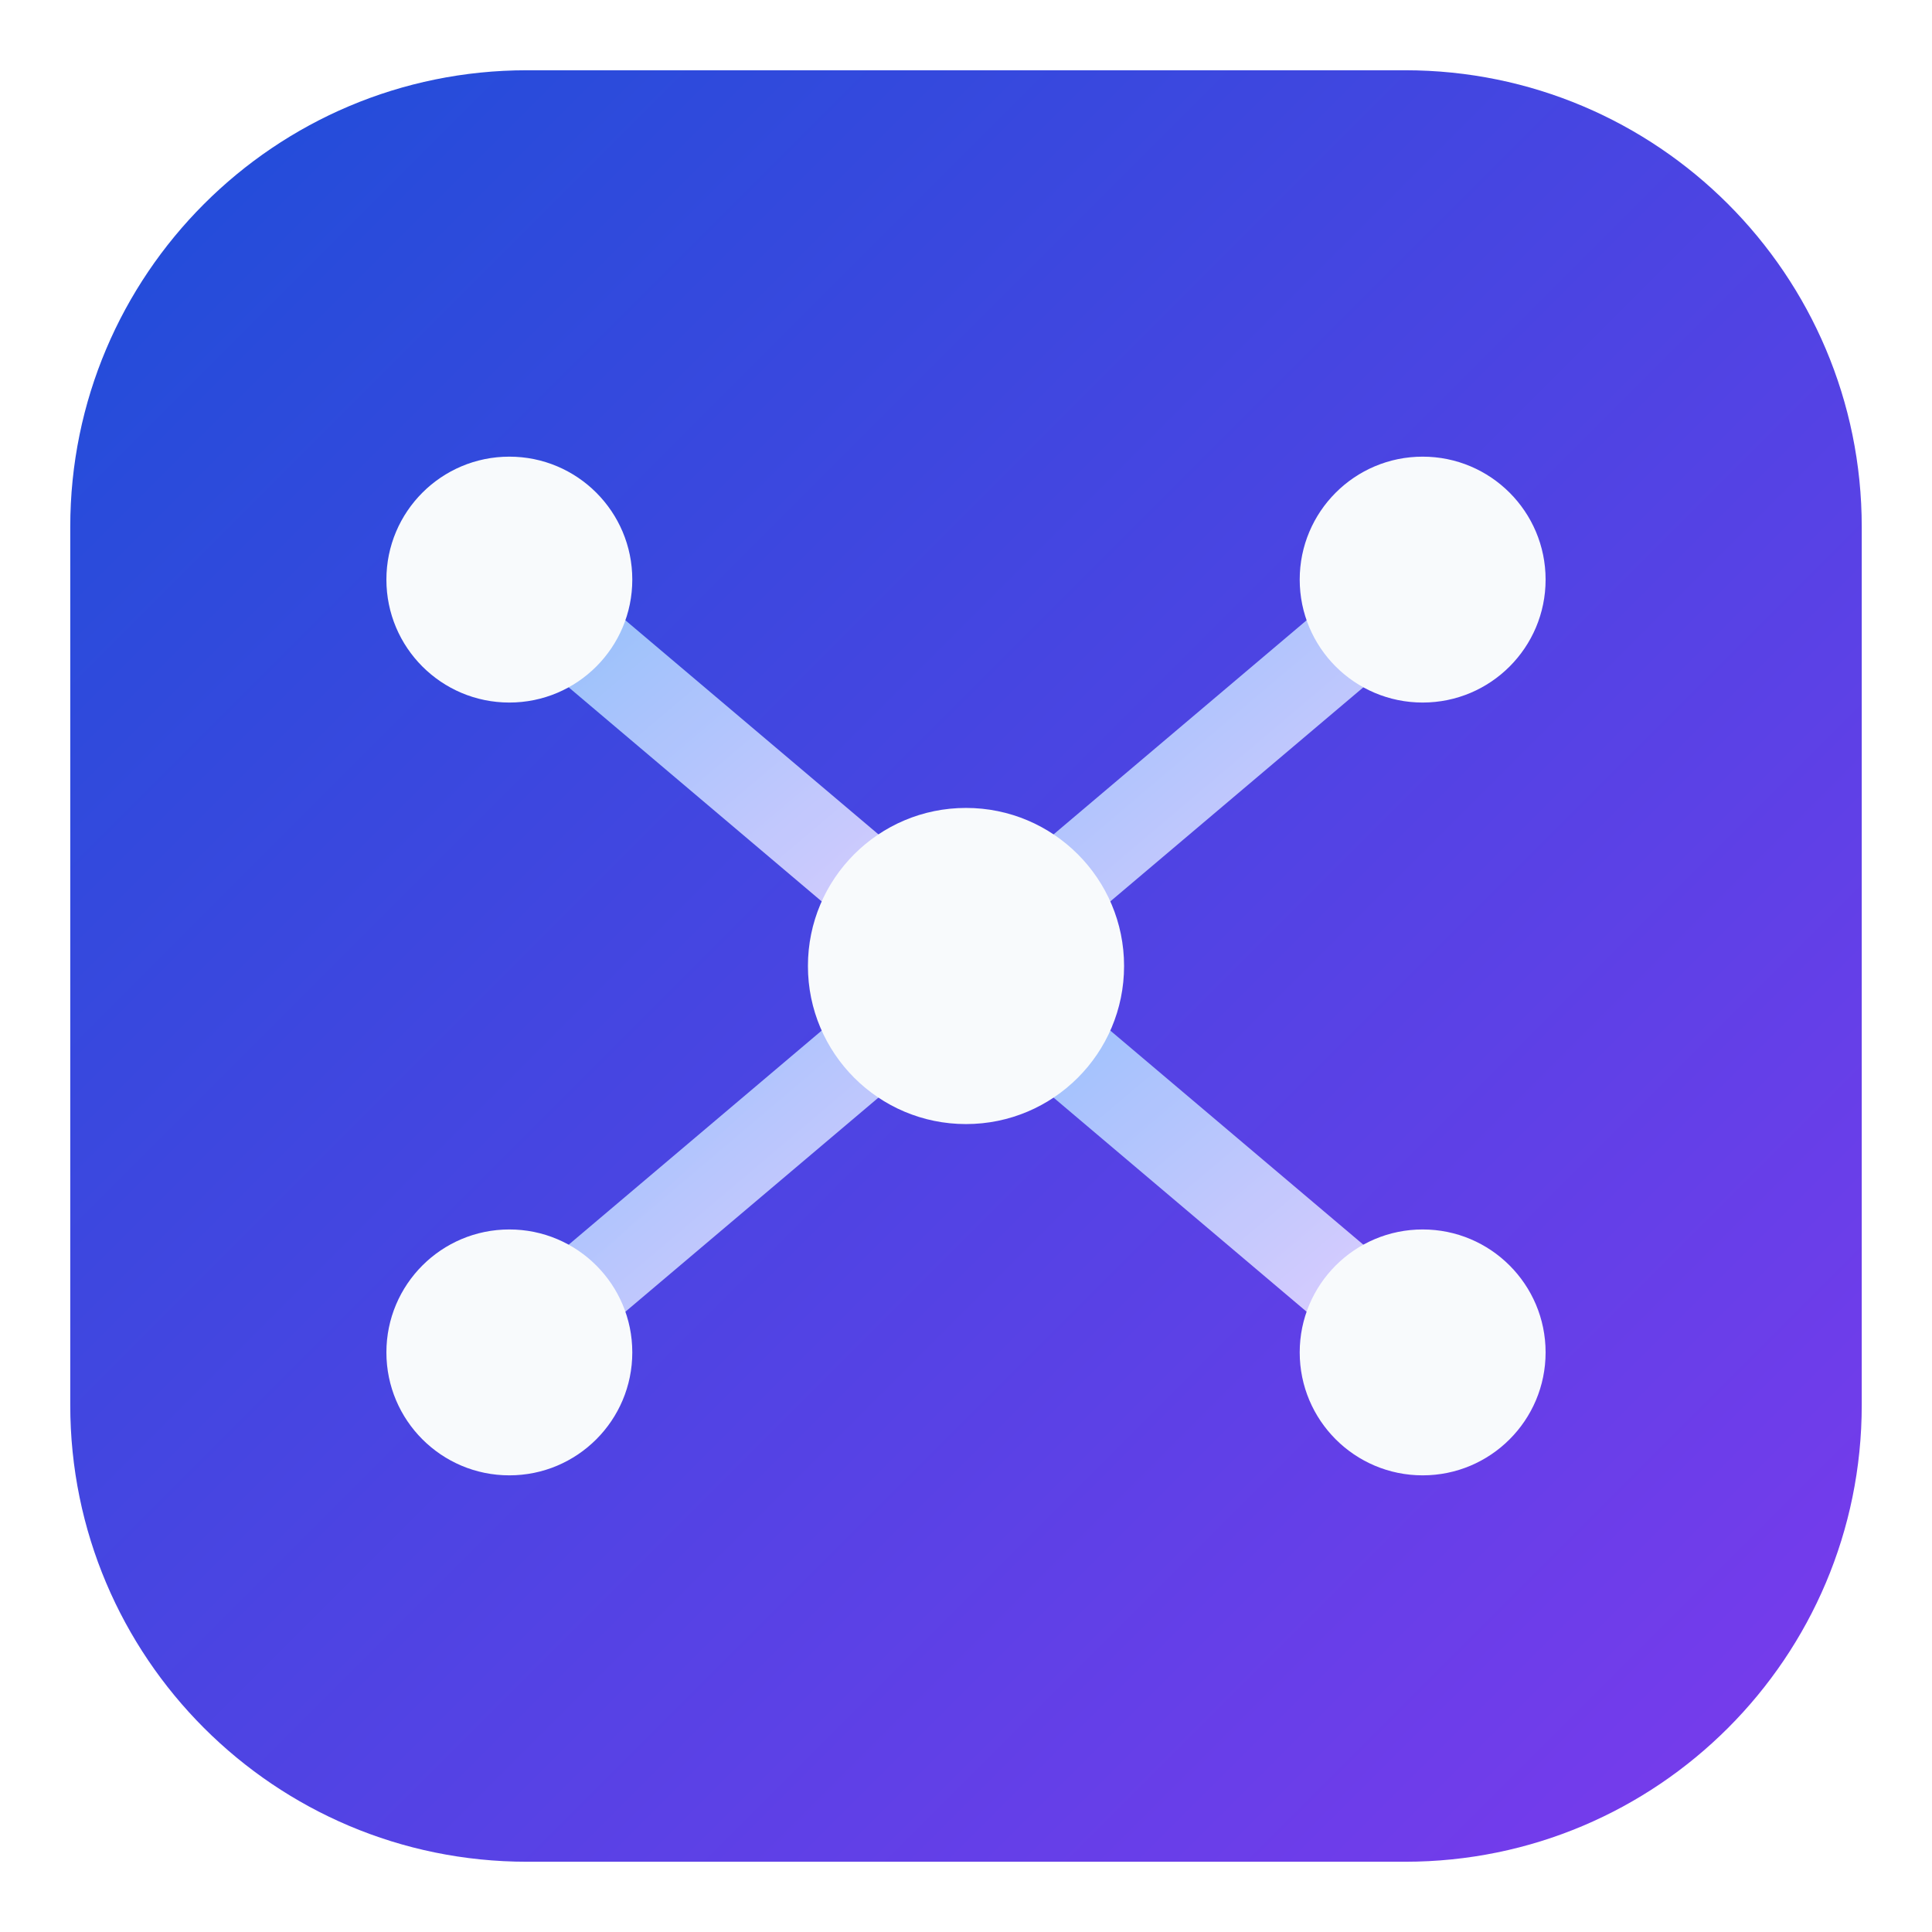
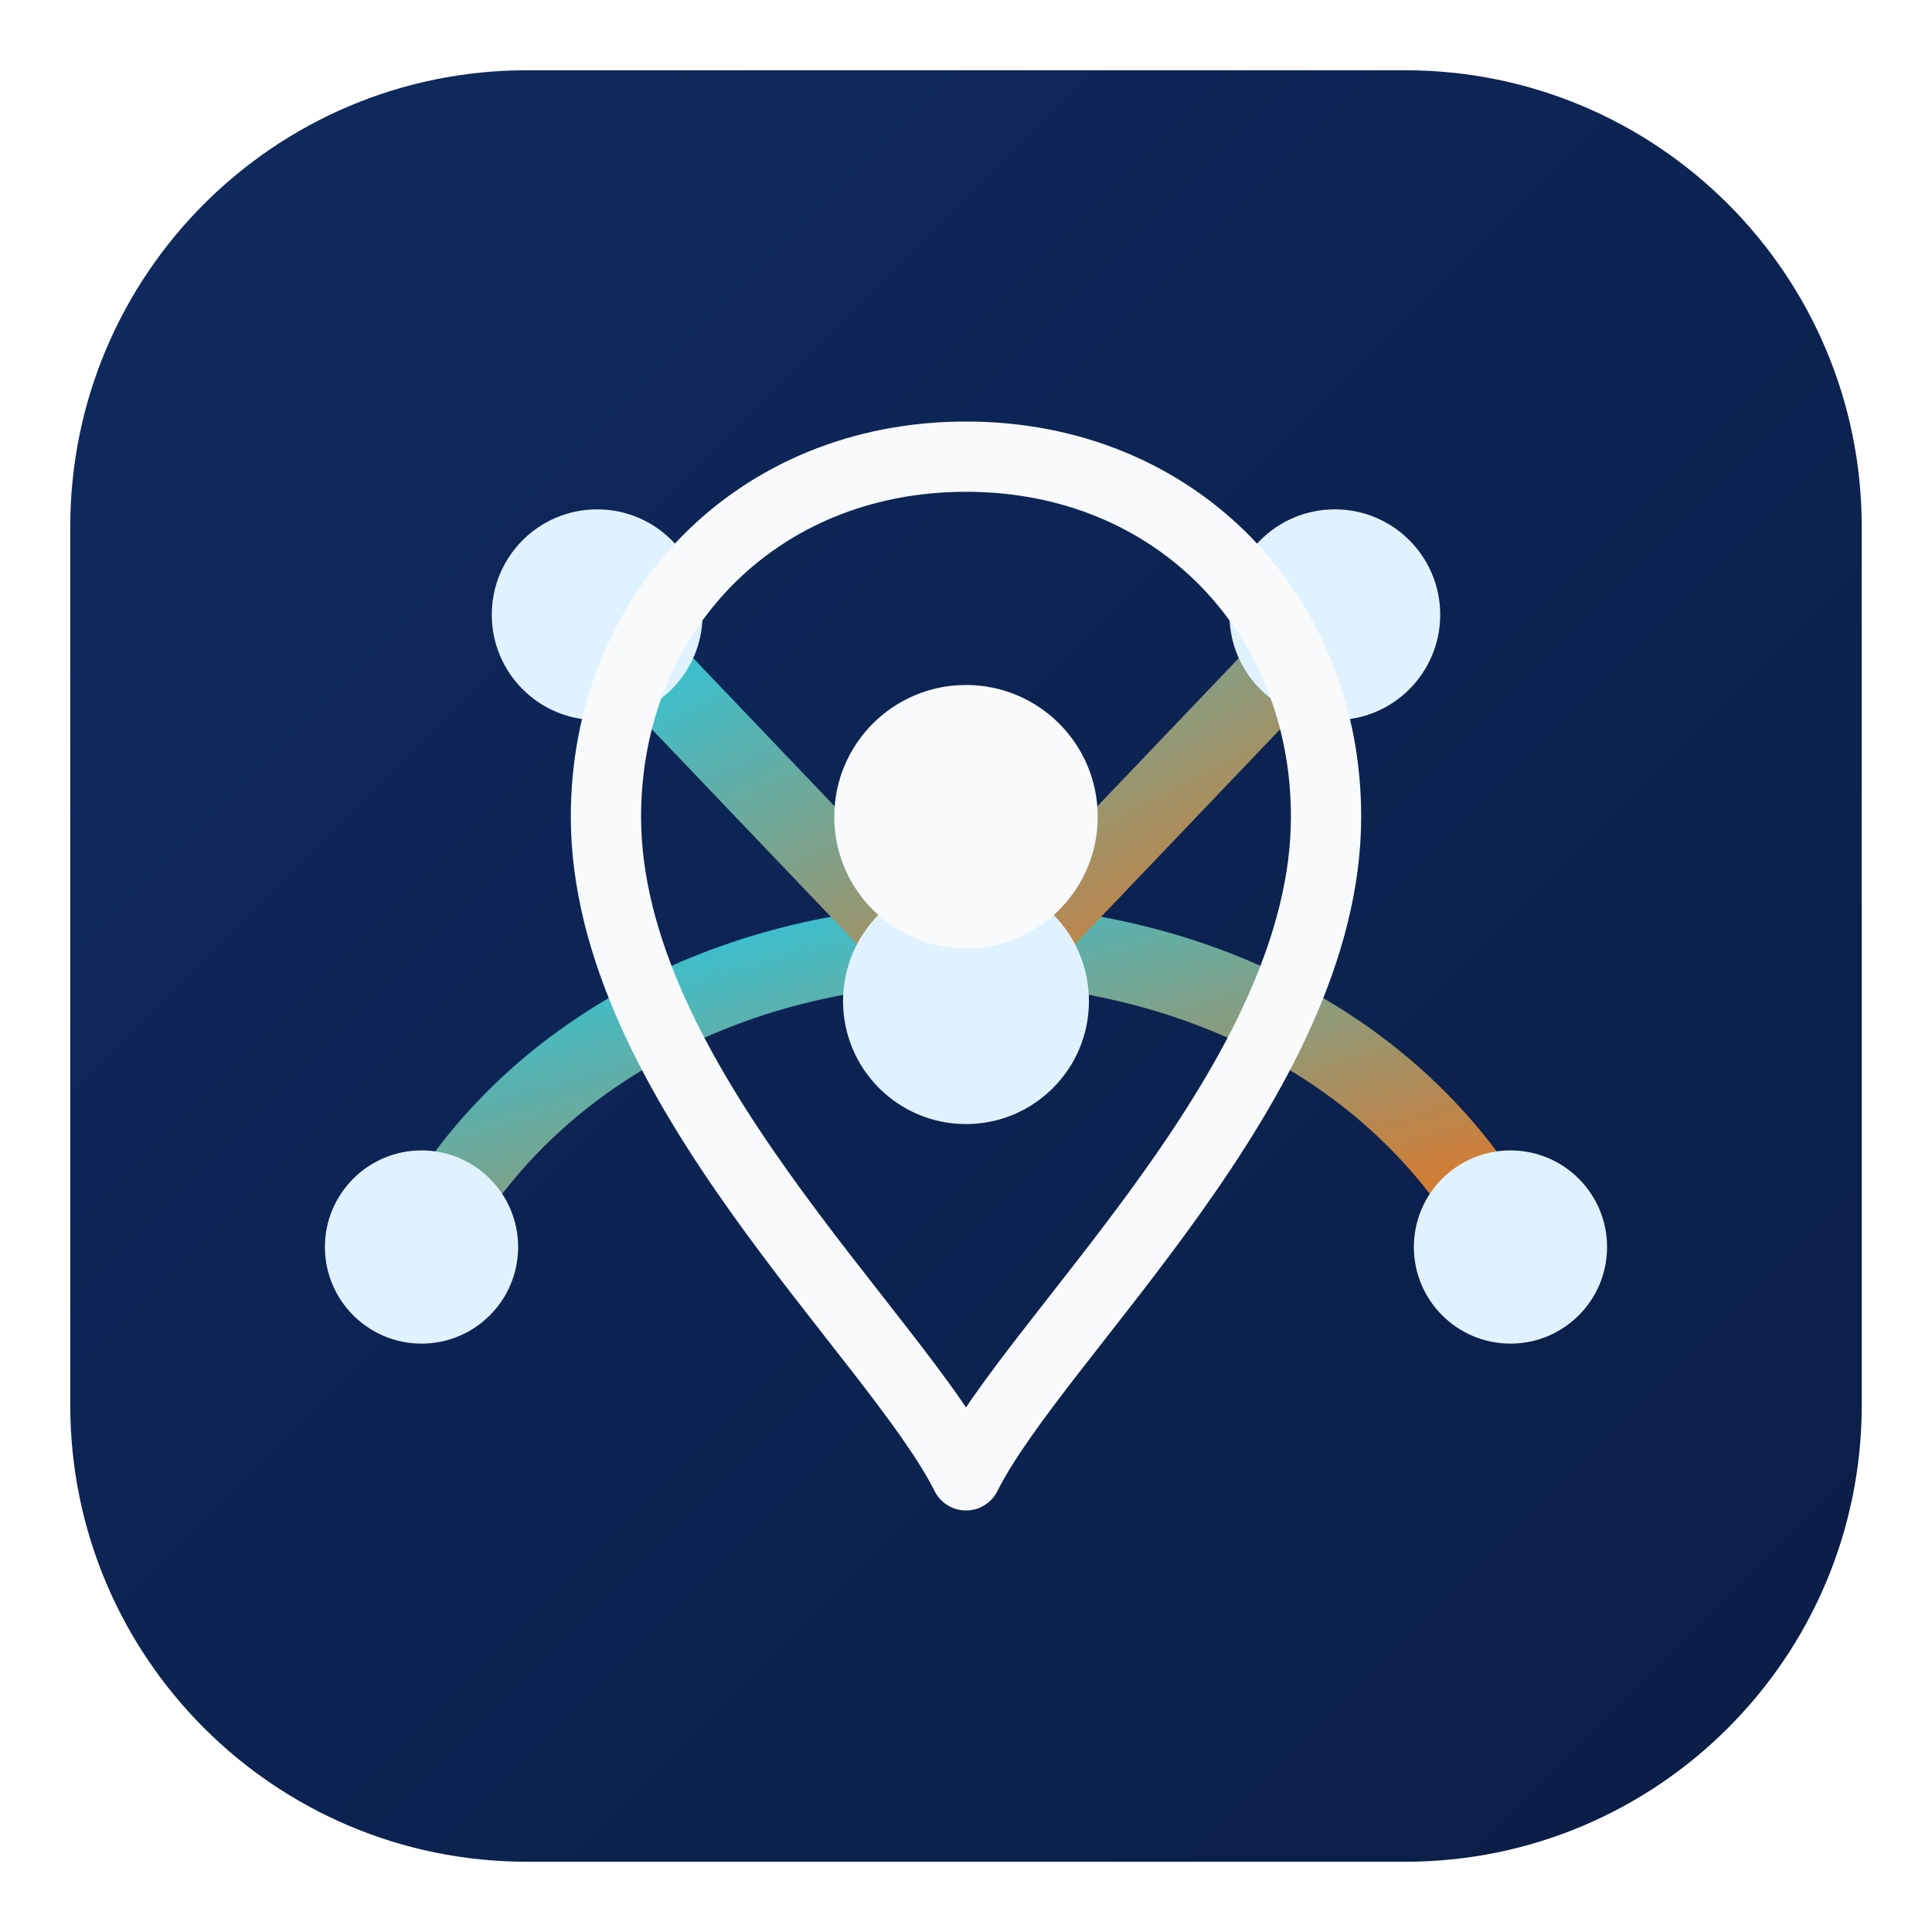
<svg xmlns="http://www.w3.org/2000/svg" viewBox="0 0 220 220" role="img" aria-label="EntraMap logo">
  <defs>
    <linearGradient id="bg" x1="0" y1="0" x2="1" y2="1">
-       <stop offset="0%" stop-color="#1d4ed8" />
-       <stop offset="100%" stop-color="#7c3aed" />
+       <stop offset="0%" stop-color="#0f2a5f" />
+       <stop offset="100%" stop-color="#0a1d45" />
    </linearGradient>
-     <linearGradient id="line" x1="0" y1="0" x2="1" y2="1">
-       <stop offset="0%" stop-color="#93c5fd" />
-       <stop offset="100%" stop-color="#e9d5ff" />
+     <linearGradient id="orbit" x1="0" y1="0" x2="1" y2="1">
+       <stop offset="0%" stop-color="#22d3ee" />
+       <stop offset="100%" stop-color="#f97316" />
    </linearGradient>
  </defs>
  <rect x="8" y="8" width="204" height="204" rx="52" fill="url(#bg)" />
-   <g stroke="url(#line)" stroke-width="10" stroke-linecap="round" fill="none" opacity="0.95">
-     <path d="M58 66 L110 110" />
-     <path d="M162 66 L110 110" />
-     <path d="M58 154 L110 110" />
-     <path d="M162 154 L110 110" />
-     <path d="M58 66 L58 154" />
+   <g fill="none" stroke="url(#orbit)" stroke-width="9" stroke-linecap="round" opacity="0.95">
+     <path d="M48 142 C72 96, 148 96, 172 142" />
+     <path d="M68 70 L110 114 L152 70" />
  </g>
-   <g fill="#f8fafc">
-     <circle cx="58" cy="66" r="14" />
-     <circle cx="162" cy="66" r="14" />
-     <circle cx="58" cy="154" r="14" />
-     <circle cx="162" cy="154" r="14" />
-     <circle cx="110" cy="110" r="18" />
+   <g fill="#e0f2fe">
+     <circle cx="68" cy="70" r="12" />
+     <circle cx="152" cy="70" r="12" />
+     <circle cx="110" cy="114" r="14" />
+     <circle cx="48" cy="142" r="11" />
+     <circle cx="172" cy="142" r="11" />
  </g>
+   <path d="M110 52 C86 52 69 70 69 93 C69 123 102 152 110 168 C118 152 151 123 151 93 C151 70 134 52 110 52 Z" fill="none" stroke="#f8fafc" stroke-width="8" stroke-linejoin="round" />
+   <circle cx="110" cy="93" r="15" fill="#f8fafc" />
</svg>
